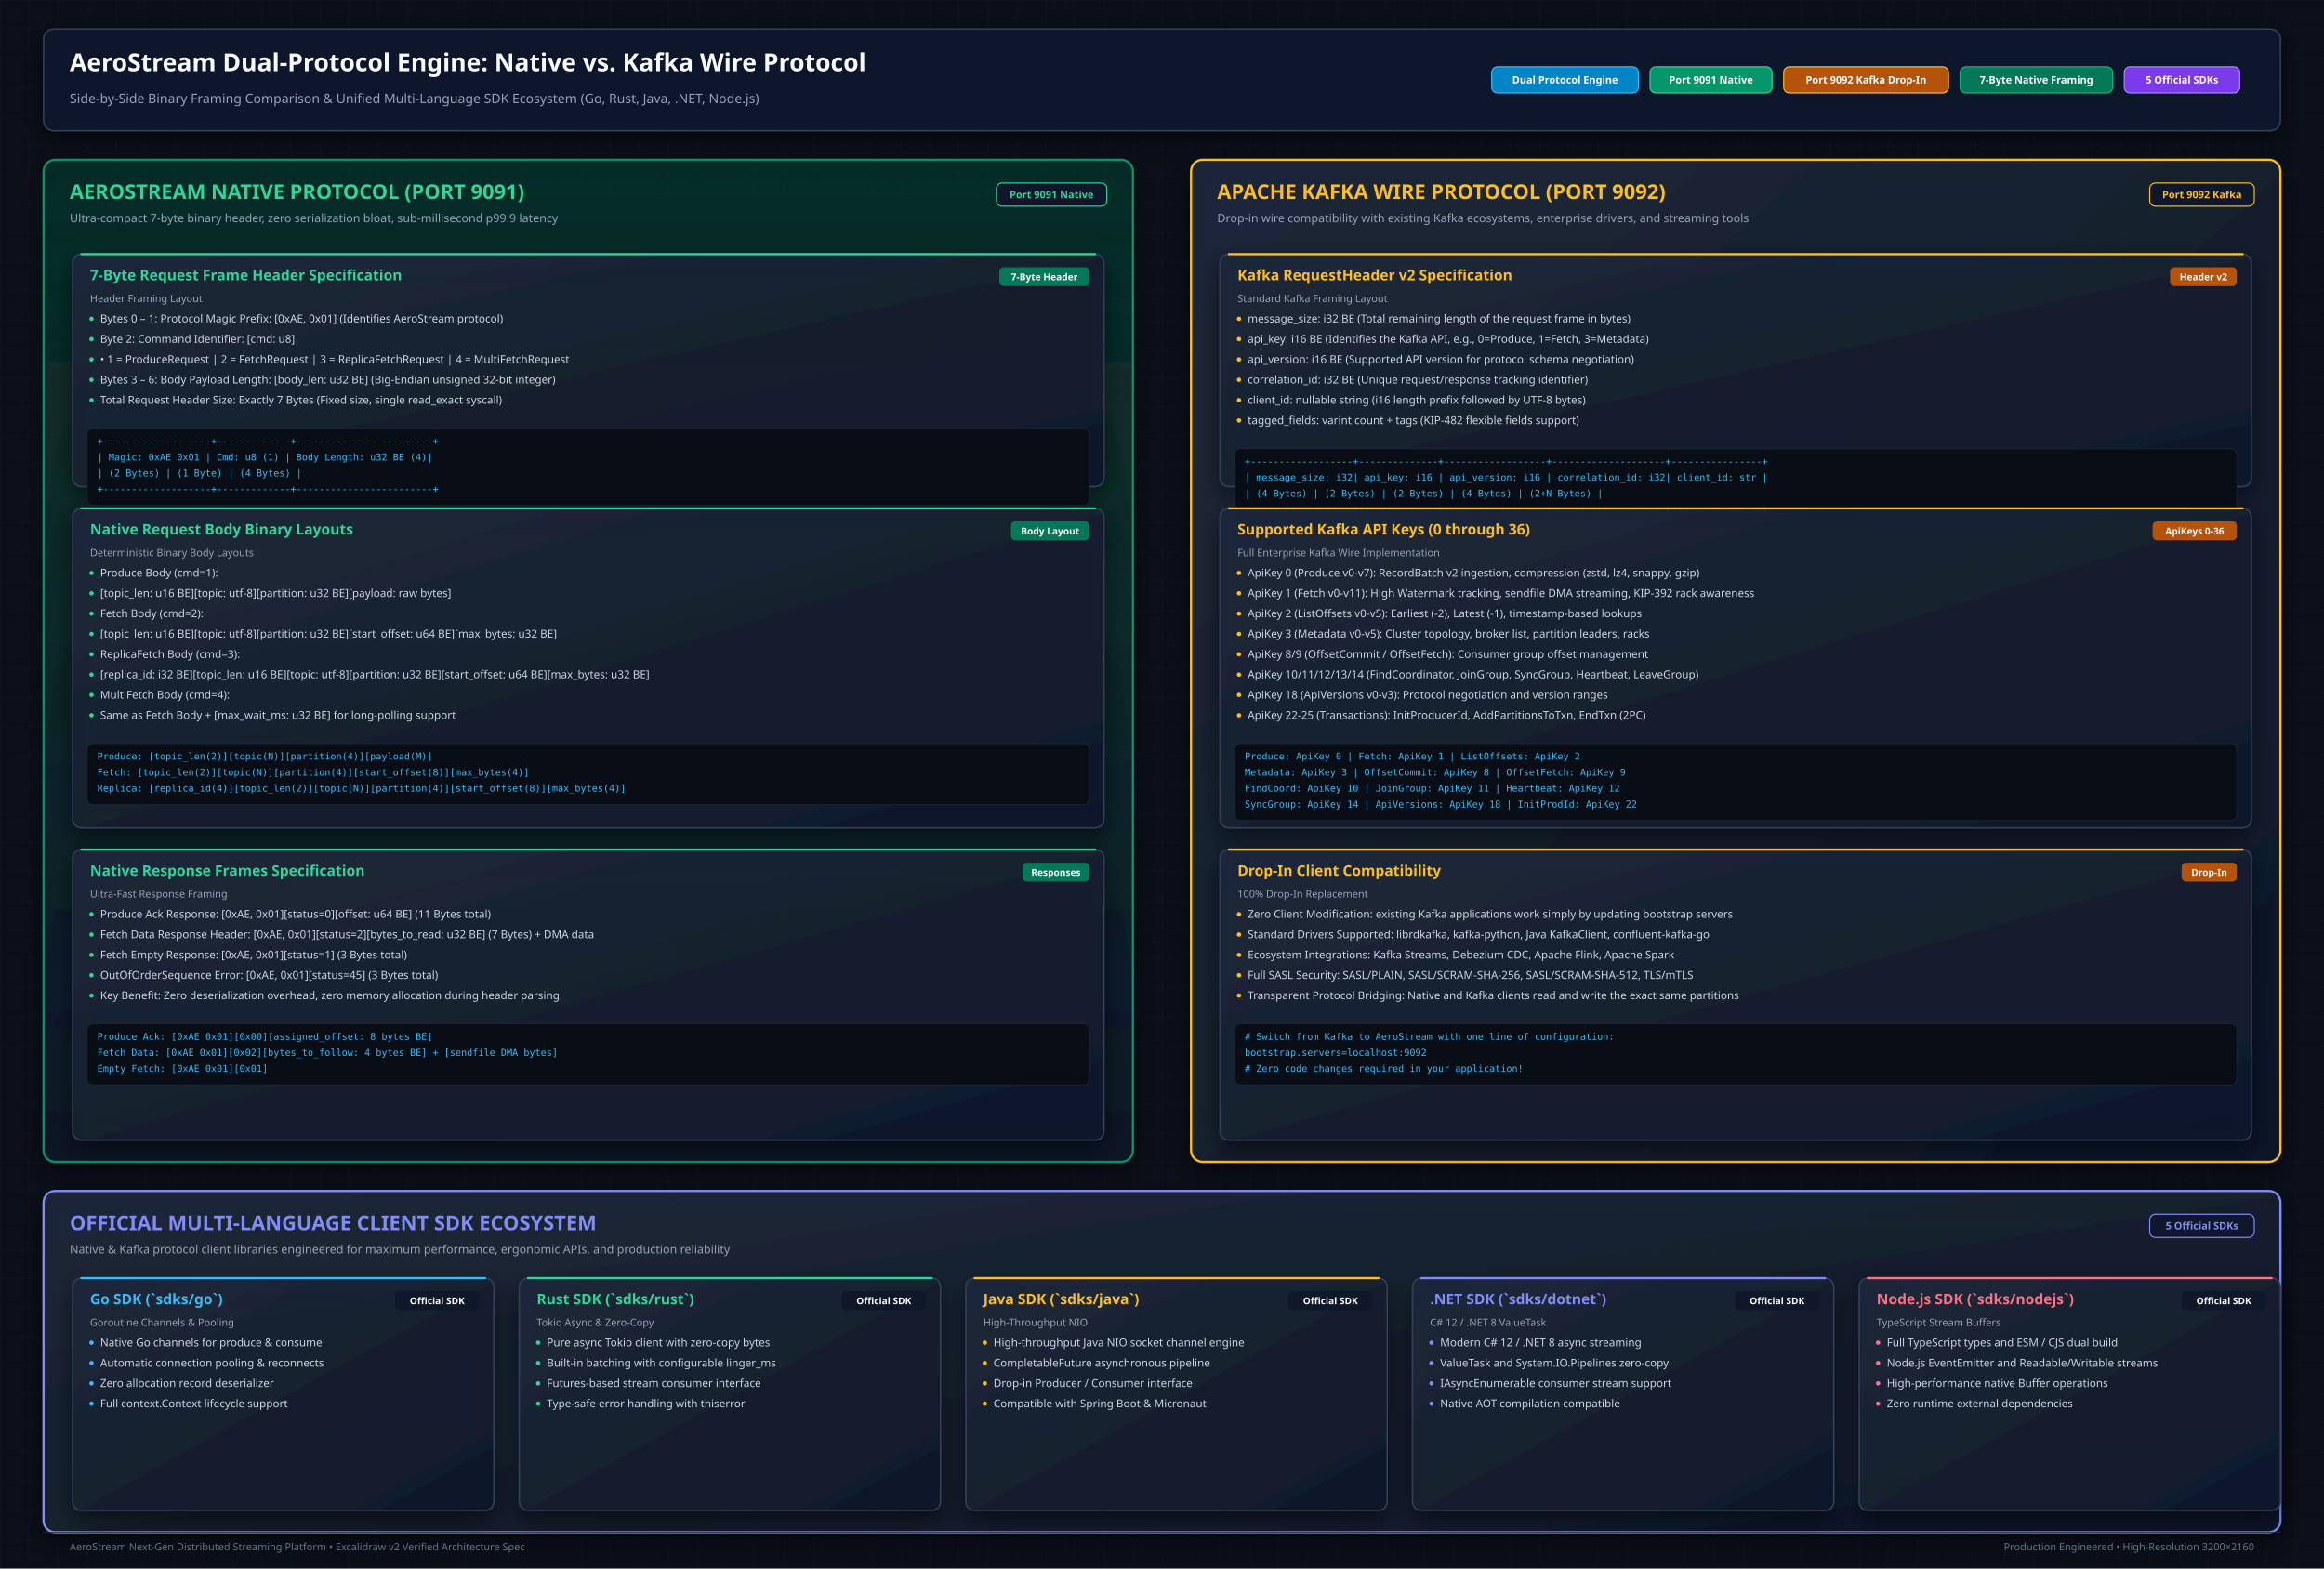
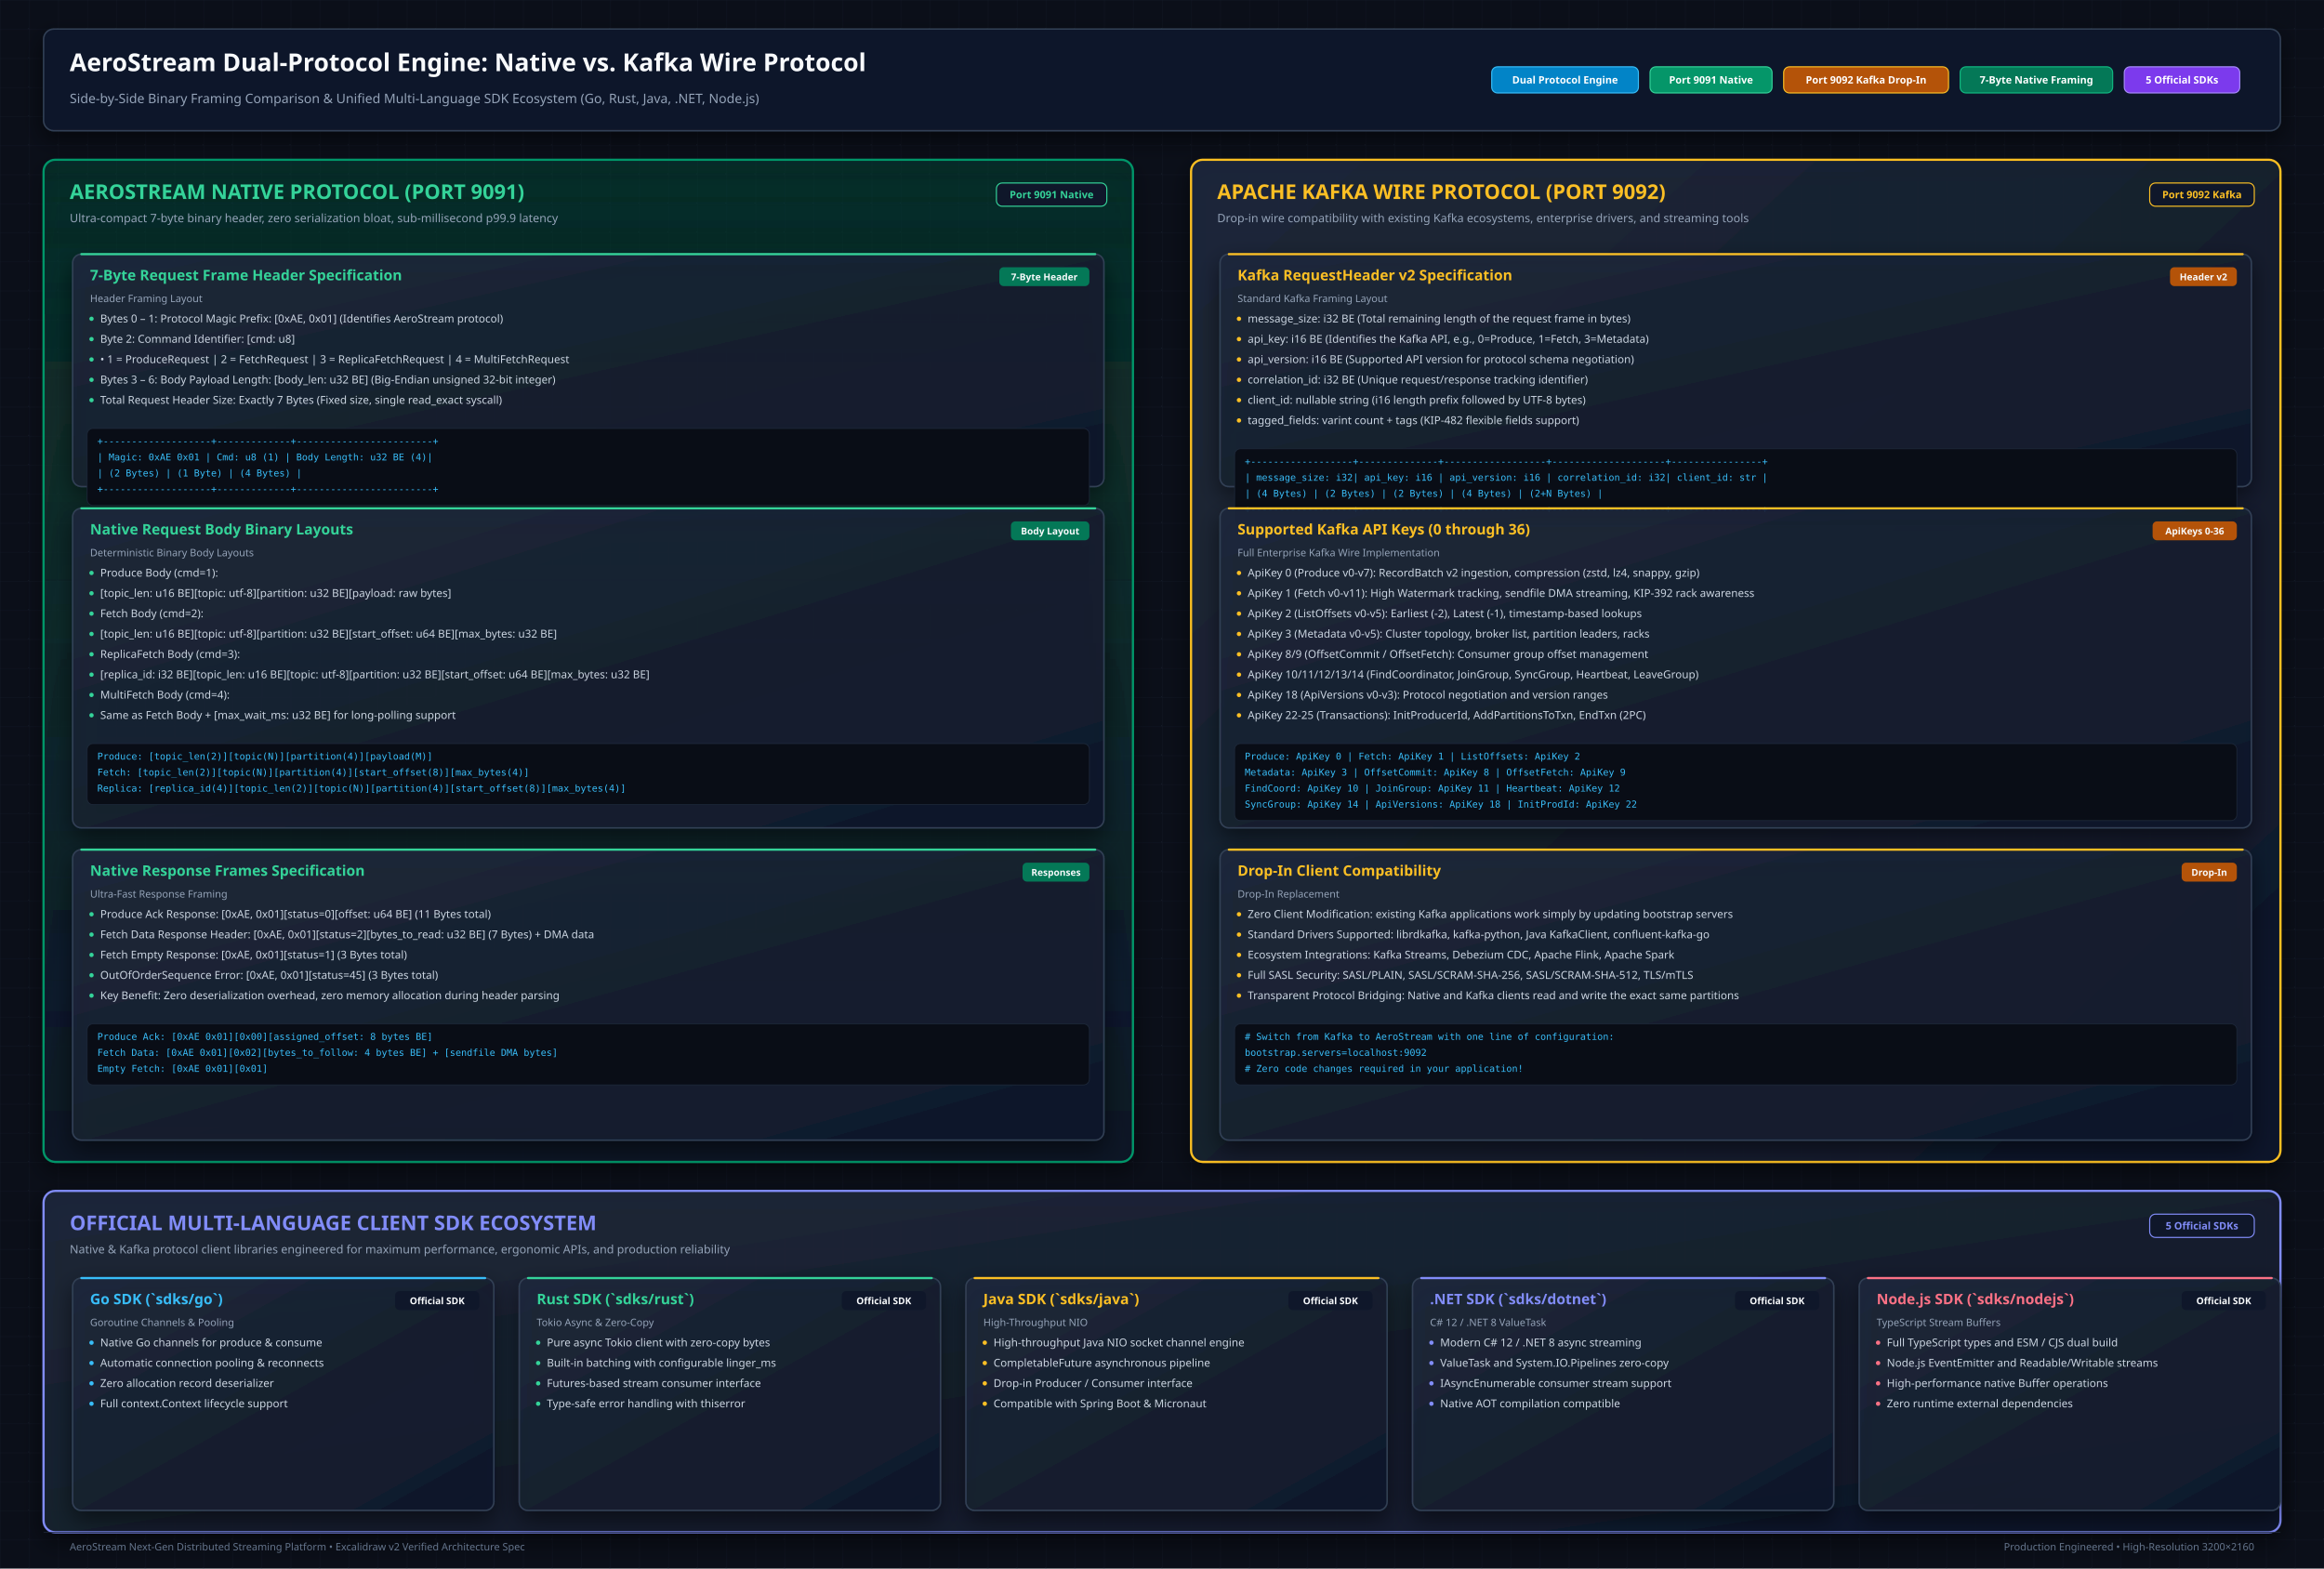
<svg xmlns="http://www.w3.org/2000/svg" width="3200" height="2160" viewBox="0 0 3200 2160">
  <defs>
    <pattern id="grid" width="40" height="40" patternUnits="userSpaceOnUse">
      <path d="M 40 0 L 0 0 0 40" fill="none" stroke="#1e293b" stroke-width="0.7" stroke-opacity="0.6" />
      <circle cx="40" cy="40" r="1.2" fill="#334155" opacity="0.4" />
    </pattern>
    <filter id="shadow" x="-5%" y="-5%" width="110%" height="115%" filterUnits="userSpaceOnUse">
      <feDropShadow dx="0" dy="12" stdDeviation="16" flood-color="#000000" flood-opacity="0.55" />
    </filter>
    <marker id="arrow-cyan" viewBox="0 0 10 10" refX="8" refY="5" markerWidth="7" markerHeight="7" orient="auto-start-reverse">
      <path d="M 0 1 L 10 5 L 0 9 z" fill="#38bdf8" />
    </marker>
    <marker id="arrow-emerald" viewBox="0 0 10 10" refX="8" refY="5" markerWidth="7" markerHeight="7" orient="auto-start-reverse">
      <path d="M 0 1 L 10 5 L 0 9 z" fill="#34d399" />
    </marker>
    <marker id="arrow-amber" viewBox="0 0 10 10" refX="8" refY="5" markerWidth="7" markerHeight="7" orient="auto-start-reverse">
      <path d="M 0 1 L 10 5 L 0 9 z" fill="#fbbf24" />
    </marker>
    <marker id="arrow-purple" viewBox="0 0 10 10" refX="8" refY="5" markerWidth="7" markerHeight="7" orient="auto-start-reverse">
      <path d="M 0 1 L 10 5 L 0 9 z" fill="#a855f7" />
    </marker>
    <marker id="arrow-rose" viewBox="0 0 10 10" refX="8" refY="5" markerWidth="7" markerHeight="7" orient="auto-start-reverse">
      <path d="M 0 1 L 10 5 L 0 9 z" fill="#fb7185" />
    </marker>
    <linearGradient id="grad-card" x1="0%" y1="0%" x2="100%" y2="100%">
      <stop offset="0%" stop-color="#1e293b" stop-opacity="0.9" />
      <stop offset="100%" stop-color="#0f172a" stop-opacity="0.95" />
    </linearGradient>
    <linearGradient id="grad-cyan-card" x1="0%" y1="0%" x2="0%" y2="100%">
      <stop offset="0%" stop-color="#0c4a6e" stop-opacity="0.4" />
      <stop offset="100%" stop-color="#0f172a" stop-opacity="0.9" />
    </linearGradient>
    <linearGradient id="grad-emerald-card" x1="0%" y1="0%" x2="0%" y2="100%">
      <stop offset="0%" stop-color="#064e3b" stop-opacity="0.4" />
      <stop offset="100%" stop-color="#0f172a" stop-opacity="0.9" />
    </linearGradient>
  </defs>
  <rect width="3200" height="2160" fill="#0b0f19" />
  <rect width="3200" height="2160" fill="url(#grid)" />
  <rect x="60" y="40" width="3080" height="140" rx="14" fill="#0f172a" stroke="#334155" stroke-width="2" filter="url(#shadow)" />
  <text x="96" y="98" fill="#f8fafc" font-size="34" font-family="sans-serif" font-weight="800">AeroStream Dual-Protocol Engine: Native vs. Kafka Wire Protocol</text>
  <text x="96" y="142" fill="#94a3b8" font-size="18" font-family="sans-serif" font-weight="500">Side-by-Side Binary Framing Comparison &amp; Unified Multi-Language SDK Ecosystem (Go, Rust, Java, .NET, Node.js)</text>
  <rect x="2925" y="92" width="159" height="36" rx="8" fill="#7c3aed" stroke="#a78bfa" stroke-width="1.5" />
  <text x="3004.5" y="115" fill="#ffffff" font-size="14" font-family="sans-serif" font-weight="700" text-anchor="middle">5 Official SDKs</text>
  <rect x="2699" y="92" width="210" height="36" rx="8" fill="#047857" stroke="#10b981" stroke-width="1.5" />
  <text x="2804.0" y="115" fill="#ffffff" font-size="14" font-family="sans-serif" font-weight="700" text-anchor="middle">7-Byte Native Framing</text>
  <rect x="2456" y="92" width="227" height="36" rx="8" fill="#b45309" stroke="#fbbf24" stroke-width="1.5" />
  <text x="2569.5" y="115" fill="#ffffff" font-size="14" font-family="sans-serif" font-weight="700" text-anchor="middle">Port 9092 Kafka Drop-In</text>
  <rect x="2272" y="92" width="168" height="36" rx="8" fill="#059669" stroke="#34d399" stroke-width="1.5" />
  <text x="2356.0" y="115" fill="#ffffff" font-size="14" font-family="sans-serif" font-weight="700" text-anchor="middle">Port 9091 Native</text>
  <rect x="2054" y="92" width="202" height="36" rx="8" fill="#0284c7" stroke="#38bdf8" stroke-width="1.5" />
  <text x="2155.0" y="115" fill="#ffffff" font-size="14" font-family="sans-serif" font-weight="700" text-anchor="middle">Dual Protocol Engine</text>
  <rect x="60" y="220" width="1500" height="1380" rx="16" fill="url(#grad-emerald-card)" stroke="#059669" stroke-width="3" filter="url(#shadow)" />
  <text x="96" y="274" fill="#34d399" font-size="28" font-family="sans-serif" font-weight="800">AEROSTREAM NATIVE PROTOCOL (PORT 9091)</text>
  <text x="96" y="306" fill="#94a3b8" font-size="16" font-family="sans-serif" font-weight="500">Ultra-compact 7-byte binary header, zero serialization bloat, sub-millisecond p99.9 latency</text>
  <rect x="1372" y="252" width="152" height="32" rx="8" fill="#0f172a" stroke="#34d399" stroke-width="1.5" />
  <text x="1448.0" y="273" fill="#34d399" font-size="14" font-family="sans-serif" font-weight="700" text-anchor="middle">Port 9091 Native</text>
  <rect x="100" y="350" width="1420" height="320" rx="12" fill="url(#grad-card)" stroke="#334155" stroke-width="2" filter="url(#shadow)" />
  <path d="M 112 350 L 1508 350" stroke="#34d399" stroke-width="3" stroke-linecap="round" />
  <text x="124" y="386" fill="#34d399" font-size="20" font-family="sans-serif" font-weight="700">7-Byte Request Frame Header Specification</text>
  <rect x="1376" y="368" width="124" height="26" rx="6" fill="#047857" />
  <text x="1438.0" y="386" fill="#f8fafc" font-size="13" font-family="sans-serif" font-weight="600" text-anchor="middle">7-Byte Header</text>
  <text x="124" y="416" fill="#94a3b8" font-size="14" font-family="sans-serif" font-weight="500">Header Framing Layout</text>
  <circle cx="126" cy="439" r="3" fill="#34d399" />
  <text x="138" y="444" fill="#cbd5e1" font-size="15" font-family="sans-serif">Bytes 0 – 1: Protocol Magic Prefix: [0xAE, 0x01] (Identifies AeroStream protocol)</text>
  <circle cx="126" cy="467" r="3" fill="#34d399" />
  <text x="138" y="472" fill="#cbd5e1" font-size="15" font-family="sans-serif">Byte 2: Command Identifier: [cmd: u8]</text>
  <circle cx="126" cy="495" r="3" fill="#34d399" />
  <text x="138" y="500" fill="#cbd5e1" font-size="15" font-family="sans-serif">  • 1 = ProduceRequest  |  2 = FetchRequest  |  3 = ReplicaFetchRequest  |  4 = MultiFetchRequest</text>
  <circle cx="126" cy="523" r="3" fill="#34d399" />
  <text x="138" y="528" fill="#cbd5e1" font-size="15" font-family="sans-serif">Bytes 3 – 6: Body Payload Length: [body_len: u32 BE] (Big-Endian unsigned 32-bit integer)</text>
  <circle cx="126" cy="551" r="3" fill="#34d399" />
  <text x="138" y="556" fill="#cbd5e1" font-size="15" font-family="sans-serif">Total Request Header Size: Exactly 7 Bytes (Fixed size, single read_exact syscall)</text>
  <rect x="120" y="590" width="1380" height="106" rx="8" fill="#090d16" stroke="#1e293b" stroke-width="1" />
  <text x="134" y="612" fill="#38bdf8" font-size="13" font-family="monospace">+-------------------+-------------+------------------------+</text>
  <text x="134" y="634" fill="#38bdf8" font-size="13" font-family="monospace">| Magic: 0xAE 0x01  | Cmd: u8 (1) | Body Length: u32 BE (4)|</text>
  <text x="134" y="656" fill="#38bdf8" font-size="13" font-family="monospace">|   (2 Bytes)       |  (1 Byte)   |       (4 Bytes)        |</text>
  <text x="134" y="678" fill="#38bdf8" font-size="13" font-family="monospace">+-------------------+-------------+------------------------+</text>
  <rect x="100" y="700" width="1420" height="440" rx="12" fill="url(#grad-card)" stroke="#334155" stroke-width="2" filter="url(#shadow)" />
  <path d="M 112 700 L 1508 700" stroke="#34d399" stroke-width="3" stroke-linecap="round" />
  <text x="124" y="736" fill="#34d399" font-size="20" font-family="sans-serif" font-weight="700">Native Request Body Binary Layouts</text>
  <rect x="1392" y="718" width="108" height="26" rx="6" fill="#047857" />
  <text x="1446.0" y="736" fill="#f8fafc" font-size="13" font-family="sans-serif" font-weight="600" text-anchor="middle">Body Layout</text>
  <text x="124" y="766" fill="#94a3b8" font-size="14" font-family="sans-serif" font-weight="500">Deterministic Binary Body Layouts</text>
  <circle cx="126" cy="789" r="3" fill="#34d399" />
  <text x="138" y="794" fill="#cbd5e1" font-size="15" font-family="sans-serif">Produce Body (cmd=1):</text>
  <circle cx="126" cy="817" r="3" fill="#34d399" />
  <text x="138" y="822" fill="#cbd5e1" font-size="15" font-family="sans-serif">  [topic_len: u16 BE][topic: utf-8][partition: u32 BE][payload: raw bytes]</text>
  <circle cx="126" cy="845" r="3" fill="#34d399" />
  <text x="138" y="850" fill="#cbd5e1" font-size="15" font-family="sans-serif">Fetch Body (cmd=2):</text>
  <circle cx="126" cy="873" r="3" fill="#34d399" />
  <text x="138" y="878" fill="#cbd5e1" font-size="15" font-family="sans-serif">  [topic_len: u16 BE][topic: utf-8][partition: u32 BE][start_offset: u64 BE][max_bytes: u32 BE]</text>
  <circle cx="126" cy="901" r="3" fill="#34d399" />
  <text x="138" y="906" fill="#cbd5e1" font-size="15" font-family="sans-serif">ReplicaFetch Body (cmd=3):</text>
  <circle cx="126" cy="929" r="3" fill="#34d399" />
  <text x="138" y="934" fill="#cbd5e1" font-size="15" font-family="sans-serif">  [replica_id: i32 BE][topic_len: u16 BE][topic: utf-8][partition: u32 BE][start_offset: u64 BE][max_bytes: u32 BE]</text>
  <circle cx="126" cy="957" r="3" fill="#34d399" />
  <text x="138" y="962" fill="#cbd5e1" font-size="15" font-family="sans-serif">MultiFetch Body (cmd=4):</text>
  <circle cx="126" cy="985" r="3" fill="#34d399" />
  <text x="138" y="990" fill="#cbd5e1" font-size="15" font-family="sans-serif">  Same as Fetch Body + [max_wait_ms: u32 BE] for long-polling support</text>
  <rect x="120" y="1024" width="1380" height="84" rx="8" fill="#090d16" stroke="#1e293b" stroke-width="1" />
  <text x="134" y="1046" fill="#38bdf8" font-size="13" font-family="monospace">Produce: [topic_len(2)][topic(N)][partition(4)][payload(M)]</text>
  <text x="134" y="1068" fill="#38bdf8" font-size="13" font-family="monospace">Fetch:   [topic_len(2)][topic(N)][partition(4)][start_offset(8)][max_bytes(4)]</text>
  <text x="134" y="1090" fill="#38bdf8" font-size="13" font-family="monospace">Replica: [replica_id(4)][topic_len(2)][topic(N)][partition(4)][start_offset(8)][max_bytes(4)]</text>
  <rect x="100" y="1170" width="1420" height="400" rx="12" fill="url(#grad-card)" stroke="#334155" stroke-width="2" filter="url(#shadow)" />
  <path d="M 112 1170 L 1508 1170" stroke="#34d399" stroke-width="3" stroke-linecap="round" />
  <text x="124" y="1206" fill="#34d399" font-size="20" font-family="sans-serif" font-weight="700">Native Response Frames Specification</text>
  <rect x="1408" y="1188" width="92" height="26" rx="6" fill="#047857" />
  <text x="1454.0" y="1206" fill="#f8fafc" font-size="13" font-family="sans-serif" font-weight="600" text-anchor="middle">Responses</text>
  <text x="124" y="1236" fill="#94a3b8" font-size="14" font-family="sans-serif" font-weight="500">Ultra-Fast Response Framing</text>
  <circle cx="126" cy="1259" r="3" fill="#34d399" />
  <text x="138" y="1264" fill="#cbd5e1" font-size="15" font-family="sans-serif">Produce Ack Response: [0xAE, 0x01][status=0][offset: u64 BE] (11 Bytes total)</text>
  <circle cx="126" cy="1287" r="3" fill="#34d399" />
  <text x="138" y="1292" fill="#cbd5e1" font-size="15" font-family="sans-serif">Fetch Data Response Header: [0xAE, 0x01][status=2][bytes_to_read: u32 BE] (7 Bytes) + DMA data</text>
  <circle cx="126" cy="1315" r="3" fill="#34d399" />
  <text x="138" y="1320" fill="#cbd5e1" font-size="15" font-family="sans-serif">Fetch Empty Response: [0xAE, 0x01][status=1] (3 Bytes total)</text>
  <circle cx="126" cy="1343" r="3" fill="#34d399" />
  <text x="138" y="1348" fill="#cbd5e1" font-size="15" font-family="sans-serif">OutOfOrderSequence Error: [0xAE, 0x01][status=45] (3 Bytes total)</text>
  <circle cx="126" cy="1371" r="3" fill="#34d399" />
  <text x="138" y="1376" fill="#cbd5e1" font-size="15" font-family="sans-serif">Key Benefit: Zero deserialization overhead, zero memory allocation during header parsing</text>
  <rect x="120" y="1410" width="1380" height="84" rx="8" fill="#090d16" stroke="#1e293b" stroke-width="1" />
  <text x="134" y="1432" fill="#38bdf8" font-size="13" font-family="monospace">Produce Ack: [0xAE 0x01][0x00][assigned_offset: 8 bytes BE]</text>
  <text x="134" y="1454" fill="#38bdf8" font-size="13" font-family="monospace">Fetch Data:  [0xAE 0x01][0x02][bytes_to_follow: 4 bytes BE] + [sendfile DMA bytes]</text>
  <text x="134" y="1476" fill="#38bdf8" font-size="13" font-family="monospace">Empty Fetch: [0xAE 0x01][0x01]</text>
  <rect x="1640" y="220" width="1500" height="1380" rx="16" fill="url(#grad-card)" stroke="#fbbf24" stroke-width="3" filter="url(#shadow)" />
  <text x="1676" y="274" fill="#fbbf24" font-size="28" font-family="sans-serif" font-weight="800">APACHE KAFKA WIRE PROTOCOL (PORT 9092)</text>
  <text x="1676" y="306" fill="#94a3b8" font-size="16" font-family="sans-serif" font-weight="500">Drop-in wire compatibility with existing Kafka ecosystems, enterprise drivers, and streaming tools</text>
  <rect x="2960" y="252" width="144" height="32" rx="8" fill="#0f172a" stroke="#fbbf24" stroke-width="1.5" />
  <text x="3032.0" y="273" fill="#fbbf24" font-size="14" font-family="sans-serif" font-weight="700" text-anchor="middle">Port 9092 Kafka</text>
  <rect x="1680" y="350" width="1420" height="320" rx="12" fill="url(#grad-card)" stroke="#334155" stroke-width="2" filter="url(#shadow)" />
  <path d="M 1692 350 L 3088 350" stroke="#fbbf24" stroke-width="3" stroke-linecap="round" />
  <text x="1704" y="386" fill="#fbbf24" font-size="20" font-family="sans-serif" font-weight="700">Kafka RequestHeader v2 Specification</text>
  <rect x="2988" y="368" width="92" height="26" rx="6" fill="#b45309" />
  <text x="3034.0" y="386" fill="#f8fafc" font-size="13" font-family="sans-serif" font-weight="600" text-anchor="middle">Header v2</text>
  <text x="1704" y="416" fill="#94a3b8" font-size="14" font-family="sans-serif" font-weight="500">Standard Kafka Framing Layout</text>
  <circle cx="1706" cy="439" r="3" fill="#fbbf24" />
  <text x="1718" y="444" fill="#cbd5e1" font-size="15" font-family="sans-serif">message_size: i32 BE (Total remaining length of the request frame in bytes)</text>
  <circle cx="1706" cy="467" r="3" fill="#fbbf24" />
  <text x="1718" y="472" fill="#cbd5e1" font-size="15" font-family="sans-serif">api_key: i16 BE (Identifies the Kafka API, e.g., 0=Produce, 1=Fetch, 3=Metadata)</text>
  <circle cx="1706" cy="495" r="3" fill="#fbbf24" />
  <text x="1718" y="500" fill="#cbd5e1" font-size="15" font-family="sans-serif">api_version: i16 BE (Supported API version for protocol schema negotiation)</text>
  <circle cx="1706" cy="523" r="3" fill="#fbbf24" />
  <text x="1718" y="528" fill="#cbd5e1" font-size="15" font-family="sans-serif">correlation_id: i32 BE (Unique request/response tracking identifier)</text>
  <circle cx="1706" cy="551" r="3" fill="#fbbf24" />
  <text x="1718" y="556" fill="#cbd5e1" font-size="15" font-family="sans-serif">client_id: nullable string (i16 length prefix followed by UTF-8 bytes)</text>
  <circle cx="1706" cy="579" r="3" fill="#fbbf24" />
  <text x="1718" y="584" fill="#cbd5e1" font-size="15" font-family="sans-serif">tagged_fields: varint count + tags (KIP-482 flexible fields support)</text>
  <rect x="1700" y="618" width="1380" height="106" rx="8" fill="#090d16" stroke="#1e293b" stroke-width="1" />
  <text x="1714" y="640" fill="#38bdf8" font-size="13" font-family="monospace">+------------------+--------------+------------------+--------------------+----------------+</text>
  <text x="1714" y="662" fill="#38bdf8" font-size="13" font-family="monospace">| message_size: i32| api_key: i16 | api_version: i16 | correlation_id: i32| client_id: str |</text>
  <text x="1714" y="684" fill="#38bdf8" font-size="13" font-family="monospace">|     (4 Bytes)    |   (2 Bytes)  |     (2 Bytes)    |      (4 Bytes)     |   (2+N Bytes)  |</text>
  <text x="1714" y="706" fill="#38bdf8" font-size="13" font-family="monospace">+------------------+--------------+------------------+--------------------+----------------+</text>
  <rect x="1680" y="700" width="1420" height="440" rx="12" fill="url(#grad-card)" stroke="#334155" stroke-width="2" filter="url(#shadow)" />
  <path d="M 1692 700 L 3088 700" stroke="#fbbf24" stroke-width="3" stroke-linecap="round" />
  <text x="1704" y="736" fill="#fbbf24" font-size="20" font-family="sans-serif" font-weight="700">Supported Kafka API Keys (0 through 36)</text>
  <rect x="2964" y="718" width="116" height="26" rx="6" fill="#b45309" />
  <text x="3022.0" y="736" fill="#f8fafc" font-size="13" font-family="sans-serif" font-weight="600" text-anchor="middle">ApiKeys 0-36</text>
  <text x="1704" y="766" fill="#94a3b8" font-size="14" font-family="sans-serif" font-weight="500">Full Enterprise Kafka Wire Implementation</text>
  <circle cx="1706" cy="789" r="3" fill="#fbbf24" />
  <text x="1718" y="794" fill="#cbd5e1" font-size="15" font-family="sans-serif">ApiKey 0 (Produce v0-v7): RecordBatch v2 ingestion, compression (zstd, lz4, snappy, gzip)</text>
  <circle cx="1706" cy="817" r="3" fill="#fbbf24" />
  <text x="1718" y="822" fill="#cbd5e1" font-size="15" font-family="sans-serif">ApiKey 1 (Fetch v0-v11): High Watermark tracking, sendfile DMA streaming, KIP-392 rack awareness</text>
  <circle cx="1706" cy="845" r="3" fill="#fbbf24" />
  <text x="1718" y="850" fill="#cbd5e1" font-size="15" font-family="sans-serif">ApiKey 2 (ListOffsets v0-v5): Earliest (-2), Latest (-1), timestamp-based lookups</text>
  <circle cx="1706" cy="873" r="3" fill="#fbbf24" />
  <text x="1718" y="878" fill="#cbd5e1" font-size="15" font-family="sans-serif">ApiKey 3 (Metadata v0-v5): Cluster topology, broker list, partition leaders, racks</text>
  <circle cx="1706" cy="901" r="3" fill="#fbbf24" />
  <text x="1718" y="906" fill="#cbd5e1" font-size="15" font-family="sans-serif">ApiKey 8/9 (OffsetCommit / OffsetFetch): Consumer group offset management</text>
  <circle cx="1706" cy="929" r="3" fill="#fbbf24" />
  <text x="1718" y="934" fill="#cbd5e1" font-size="15" font-family="sans-serif">ApiKey 10/11/12/13/14 (FindCoordinator, JoinGroup, SyncGroup, Heartbeat, LeaveGroup)</text>
  <circle cx="1706" cy="957" r="3" fill="#fbbf24" />
  <text x="1718" y="962" fill="#cbd5e1" font-size="15" font-family="sans-serif">ApiKey 18 (ApiVersions v0-v3): Protocol negotiation and version ranges</text>
  <circle cx="1706" cy="985" r="3" fill="#fbbf24" />
  <text x="1718" y="990" fill="#cbd5e1" font-size="15" font-family="sans-serif">ApiKey 22-25 (Transactions): InitProducerId, AddPartitionsToTxn, EndTxn (2PC)</text>
  <rect x="1700" y="1024" width="1380" height="106" rx="8" fill="#090d16" stroke="#1e293b" stroke-width="1" />
  <text x="1714" y="1046" fill="#38bdf8" font-size="13" font-family="monospace">Produce:    ApiKey 0  | Fetch:        ApiKey 1  | ListOffsets: ApiKey 2</text>
  <text x="1714" y="1068" fill="#38bdf8" font-size="13" font-family="monospace">Metadata:   ApiKey 3  | OffsetCommit: ApiKey 8  | OffsetFetch: ApiKey 9</text>
  <text x="1714" y="1090" fill="#38bdf8" font-size="13" font-family="monospace">FindCoord:  ApiKey 10 | JoinGroup:    ApiKey 11 | Heartbeat:   ApiKey 12</text>
  <text x="1714" y="1112" fill="#38bdf8" font-size="13" font-family="monospace">SyncGroup:  ApiKey 14 | ApiVersions:  ApiKey 18 | InitProdId:  ApiKey 22</text>
  <rect x="1680" y="1170" width="1420" height="400" rx="12" fill="url(#grad-card)" stroke="#334155" stroke-width="2" filter="url(#shadow)" />
  <path d="M 1692 1170 L 3088 1170" stroke="#fbbf24" stroke-width="3" stroke-linecap="round" />
  <text x="1704" y="1206" fill="#fbbf24" font-size="20" font-family="sans-serif" font-weight="700">Drop-In Client Compatibility</text>
  <rect x="3004" y="1188" width="76" height="26" rx="6" fill="#b45309" />
  <text x="3042.0" y="1206" fill="#f8fafc" font-size="13" font-family="sans-serif" font-weight="600" text-anchor="middle">Drop-In</text>
-   <text x="1704" y="1236" fill="#94a3b8" font-size="14" font-family="sans-serif" font-weight="500">100% Drop-In Replacement</text>
+   <text x="1704" y="1236" fill="#94a3b8" font-size="14" font-family="sans-serif" font-weight="500">Drop-In Replacement</text>
  <circle cx="1706" cy="1259" r="3" fill="#fbbf24" />
  <text x="1718" y="1264" fill="#cbd5e1" font-size="15" font-family="sans-serif">Zero Client Modification: existing Kafka applications work simply by updating bootstrap servers</text>
  <circle cx="1706" cy="1287" r="3" fill="#fbbf24" />
  <text x="1718" y="1292" fill="#cbd5e1" font-size="15" font-family="sans-serif">Standard Drivers Supported: librdkafka, kafka-python, Java KafkaClient, confluent-kafka-go</text>
  <circle cx="1706" cy="1315" r="3" fill="#fbbf24" />
  <text x="1718" y="1320" fill="#cbd5e1" font-size="15" font-family="sans-serif">Ecosystem Integrations: Kafka Streams, Debezium CDC, Apache Flink, Apache Spark</text>
  <circle cx="1706" cy="1343" r="3" fill="#fbbf24" />
  <text x="1718" y="1348" fill="#cbd5e1" font-size="15" font-family="sans-serif">Full SASL Security: SASL/PLAIN, SASL/SCRAM-SHA-256, SASL/SCRAM-SHA-512, TLS/mTLS</text>
  <circle cx="1706" cy="1371" r="3" fill="#fbbf24" />
  <text x="1718" y="1376" fill="#cbd5e1" font-size="15" font-family="sans-serif">Transparent Protocol Bridging: Native and Kafka clients read and write the exact same partitions</text>
  <rect x="1700" y="1410" width="1380" height="84" rx="8" fill="#090d16" stroke="#1e293b" stroke-width="1" />
  <text x="1714" y="1432" fill="#38bdf8" font-size="13" font-family="monospace"># Switch from Kafka to AeroStream with one line of configuration:</text>
  <text x="1714" y="1454" fill="#38bdf8" font-size="13" font-family="monospace">bootstrap.servers=localhost:9092</text>
  <text x="1714" y="1476" fill="#38bdf8" font-size="13" font-family="monospace"># Zero code changes required in your application!</text>
  <rect x="60" y="1640" width="3080" height="470" rx="16" fill="url(#grad-card)" stroke="#818cf8" stroke-width="3" filter="url(#shadow)" />
  <text x="96" y="1694" fill="#818cf8" font-size="28" font-family="sans-serif" font-weight="800">OFFICIAL MULTI-LANGUAGE CLIENT SDK ECOSYSTEM</text>
  <text x="96" y="1726" fill="#94a3b8" font-size="16" font-family="sans-serif" font-weight="500">Native &amp; Kafka protocol client libraries engineered for maximum performance, ergonomic APIs, and production reliability</text>
  <rect x="2960" y="1672" width="144" height="32" rx="8" fill="#0f172a" stroke="#818cf8" stroke-width="1.5" />
  <text x="3032.0" y="1693" fill="#818cf8" font-size="14" font-family="sans-serif" font-weight="700" text-anchor="middle">5 Official SDKs</text>
  <rect x="100" y="1760" width="580" height="320" rx="12" fill="url(#grad-card)" stroke="#334155" stroke-width="2" filter="url(#shadow)" />
  <path d="M 112 1760 L 668 1760" stroke="#38bdf8" stroke-width="3" stroke-linecap="round" />
  <text x="124" y="1796" fill="#38bdf8" font-size="20" font-family="sans-serif" font-weight="700">Go SDK (`sdks/go`)</text>
  <rect x="544" y="1778" width="116" height="26" rx="6" fill="#0f172a" />
  <text x="602.0" y="1796" fill="#f8fafc" font-size="13" font-family="sans-serif" font-weight="600" text-anchor="middle">Official SDK</text>
  <text x="124" y="1826" fill="#94a3b8" font-size="14" font-family="sans-serif" font-weight="500">Goroutine Channels &amp; Pooling</text>
  <circle cx="126" cy="1849" r="3" fill="#38bdf8" />
  <text x="138" y="1854" fill="#cbd5e1" font-size="15" font-family="sans-serif">Native Go channels for produce &amp; consume</text>
  <circle cx="126" cy="1877" r="3" fill="#38bdf8" />
  <text x="138" y="1882" fill="#cbd5e1" font-size="15" font-family="sans-serif">Automatic connection pooling &amp; reconnects</text>
  <circle cx="126" cy="1905" r="3" fill="#38bdf8" />
  <text x="138" y="1910" fill="#cbd5e1" font-size="15" font-family="sans-serif">Zero allocation record deserializer</text>
  <circle cx="126" cy="1933" r="3" fill="#38bdf8" />
  <text x="138" y="1938" fill="#cbd5e1" font-size="15" font-family="sans-serif">Full context.Context lifecycle support</text>
  <rect x="715" y="1760" width="580" height="320" rx="12" fill="url(#grad-card)" stroke="#334155" stroke-width="2" filter="url(#shadow)" />
  <path d="M 727 1760 L 1283 1760" stroke="#34d399" stroke-width="3" stroke-linecap="round" />
  <text x="739" y="1796" fill="#34d399" font-size="20" font-family="sans-serif" font-weight="700">Rust SDK (`sdks/rust`)</text>
  <rect x="1159" y="1778" width="116" height="26" rx="6" fill="#0f172a" />
  <text x="1217.0" y="1796" fill="#f8fafc" font-size="13" font-family="sans-serif" font-weight="600" text-anchor="middle">Official SDK</text>
  <text x="739" y="1826" fill="#94a3b8" font-size="14" font-family="sans-serif" font-weight="500">Tokio Async &amp; Zero-Copy</text>
  <circle cx="741" cy="1849" r="3" fill="#34d399" />
  <text x="753" y="1854" fill="#cbd5e1" font-size="15" font-family="sans-serif">Pure async Tokio client with zero-copy bytes</text>
  <circle cx="741" cy="1877" r="3" fill="#34d399" />
  <text x="753" y="1882" fill="#cbd5e1" font-size="15" font-family="sans-serif">Built-in batching with configurable linger_ms</text>
  <circle cx="741" cy="1905" r="3" fill="#34d399" />
  <text x="753" y="1910" fill="#cbd5e1" font-size="15" font-family="sans-serif">Futures-based stream consumer interface</text>
  <circle cx="741" cy="1933" r="3" fill="#34d399" />
  <text x="753" y="1938" fill="#cbd5e1" font-size="15" font-family="sans-serif">Type-safe error handling with thiserror</text>
  <rect x="1330" y="1760" width="580" height="320" rx="12" fill="url(#grad-card)" stroke="#334155" stroke-width="2" filter="url(#shadow)" />
  <path d="M 1342 1760 L 1898 1760" stroke="#fbbf24" stroke-width="3" stroke-linecap="round" />
  <text x="1354" y="1796" fill="#fbbf24" font-size="20" font-family="sans-serif" font-weight="700">Java SDK (`sdks/java`)</text>
  <rect x="1774" y="1778" width="116" height="26" rx="6" fill="#0f172a" />
  <text x="1832.0" y="1796" fill="#f8fafc" font-size="13" font-family="sans-serif" font-weight="600" text-anchor="middle">Official SDK</text>
  <text x="1354" y="1826" fill="#94a3b8" font-size="14" font-family="sans-serif" font-weight="500">High-Throughput NIO</text>
  <circle cx="1356" cy="1849" r="3" fill="#fbbf24" />
  <text x="1368" y="1854" fill="#cbd5e1" font-size="15" font-family="sans-serif">High-throughput Java NIO socket channel engine</text>
  <circle cx="1356" cy="1877" r="3" fill="#fbbf24" />
  <text x="1368" y="1882" fill="#cbd5e1" font-size="15" font-family="sans-serif">CompletableFuture asynchronous pipeline</text>
  <circle cx="1356" cy="1905" r="3" fill="#fbbf24" />
  <text x="1368" y="1910" fill="#cbd5e1" font-size="15" font-family="sans-serif">Drop-in Producer / Consumer interface</text>
  <circle cx="1356" cy="1933" r="3" fill="#fbbf24" />
  <text x="1368" y="1938" fill="#cbd5e1" font-size="15" font-family="sans-serif">Compatible with Spring Boot &amp; Micronaut</text>
  <rect x="1945" y="1760" width="580" height="320" rx="12" fill="url(#grad-card)" stroke="#334155" stroke-width="2" filter="url(#shadow)" />
  <path d="M 1957 1760 L 2513 1760" stroke="#818cf8" stroke-width="3" stroke-linecap="round" />
  <text x="1969" y="1796" fill="#818cf8" font-size="20" font-family="sans-serif" font-weight="700">.NET SDK (`sdks/dotnet`)</text>
  <rect x="2389" y="1778" width="116" height="26" rx="6" fill="#0f172a" />
  <text x="2447.0" y="1796" fill="#f8fafc" font-size="13" font-family="sans-serif" font-weight="600" text-anchor="middle">Official SDK</text>
  <text x="1969" y="1826" fill="#94a3b8" font-size="14" font-family="sans-serif" font-weight="500">C# 12 / .NET 8 ValueTask</text>
  <circle cx="1971" cy="1849" r="3" fill="#818cf8" />
  <text x="1983" y="1854" fill="#cbd5e1" font-size="15" font-family="sans-serif">Modern C# 12 / .NET 8 async streaming</text>
  <circle cx="1971" cy="1877" r="3" fill="#818cf8" />
  <text x="1983" y="1882" fill="#cbd5e1" font-size="15" font-family="sans-serif">ValueTask and System.IO.Pipelines zero-copy</text>
  <circle cx="1971" cy="1905" r="3" fill="#818cf8" />
  <text x="1983" y="1910" fill="#cbd5e1" font-size="15" font-family="sans-serif">IAsyncEnumerable consumer stream support</text>
  <circle cx="1971" cy="1933" r="3" fill="#818cf8" />
  <text x="1983" y="1938" fill="#cbd5e1" font-size="15" font-family="sans-serif">Native AOT compilation compatible</text>
  <rect x="2560" y="1760" width="580" height="320" rx="12" fill="url(#grad-card)" stroke="#334155" stroke-width="2" filter="url(#shadow)" />
  <path d="M 2572 1760 L 3128 1760" stroke="#fb7185" stroke-width="3" stroke-linecap="round" />
  <text x="2584" y="1796" fill="#fb7185" font-size="20" font-family="sans-serif" font-weight="700">Node.js SDK (`sdks/nodejs`)</text>
  <rect x="3004" y="1778" width="116" height="26" rx="6" fill="#0f172a" />
  <text x="3062.0" y="1796" fill="#f8fafc" font-size="13" font-family="sans-serif" font-weight="600" text-anchor="middle">Official SDK</text>
  <text x="2584" y="1826" fill="#94a3b8" font-size="14" font-family="sans-serif" font-weight="500">TypeScript Stream Buffers</text>
  <circle cx="2586" cy="1849" r="3" fill="#fb7185" />
  <text x="2598" y="1854" fill="#cbd5e1" font-size="15" font-family="sans-serif">Full TypeScript types and ESM / CJS dual build</text>
  <circle cx="2586" cy="1877" r="3" fill="#fb7185" />
  <text x="2598" y="1882" fill="#cbd5e1" font-size="15" font-family="sans-serif">Node.js EventEmitter and Readable/Writable streams</text>
  <circle cx="2586" cy="1905" r="3" fill="#fb7185" />
  <text x="2598" y="1910" fill="#cbd5e1" font-size="15" font-family="sans-serif">High-performance native Buffer operations</text>
  <circle cx="2586" cy="1933" r="3" fill="#fb7185" />
  <text x="2598" y="1938" fill="#cbd5e1" font-size="15" font-family="sans-serif">Zero runtime external dependencies</text>
  <line x1="60" y1="2110" x2="3140" y2="2110" stroke="#1e293b" stroke-width="1" />
  <text x="96" y="2135" fill="#64748b" font-size="14" font-family="sans-serif">AeroStream Next-Gen Distributed Streaming Platform • Excalidraw v2 Verified Architecture Spec</text>
  <text x="3104" y="2135" fill="#64748b" font-size="14" font-family="sans-serif" text-anchor="end">Production Engineered • High-Resolution 3200×2160</text>
</svg>
